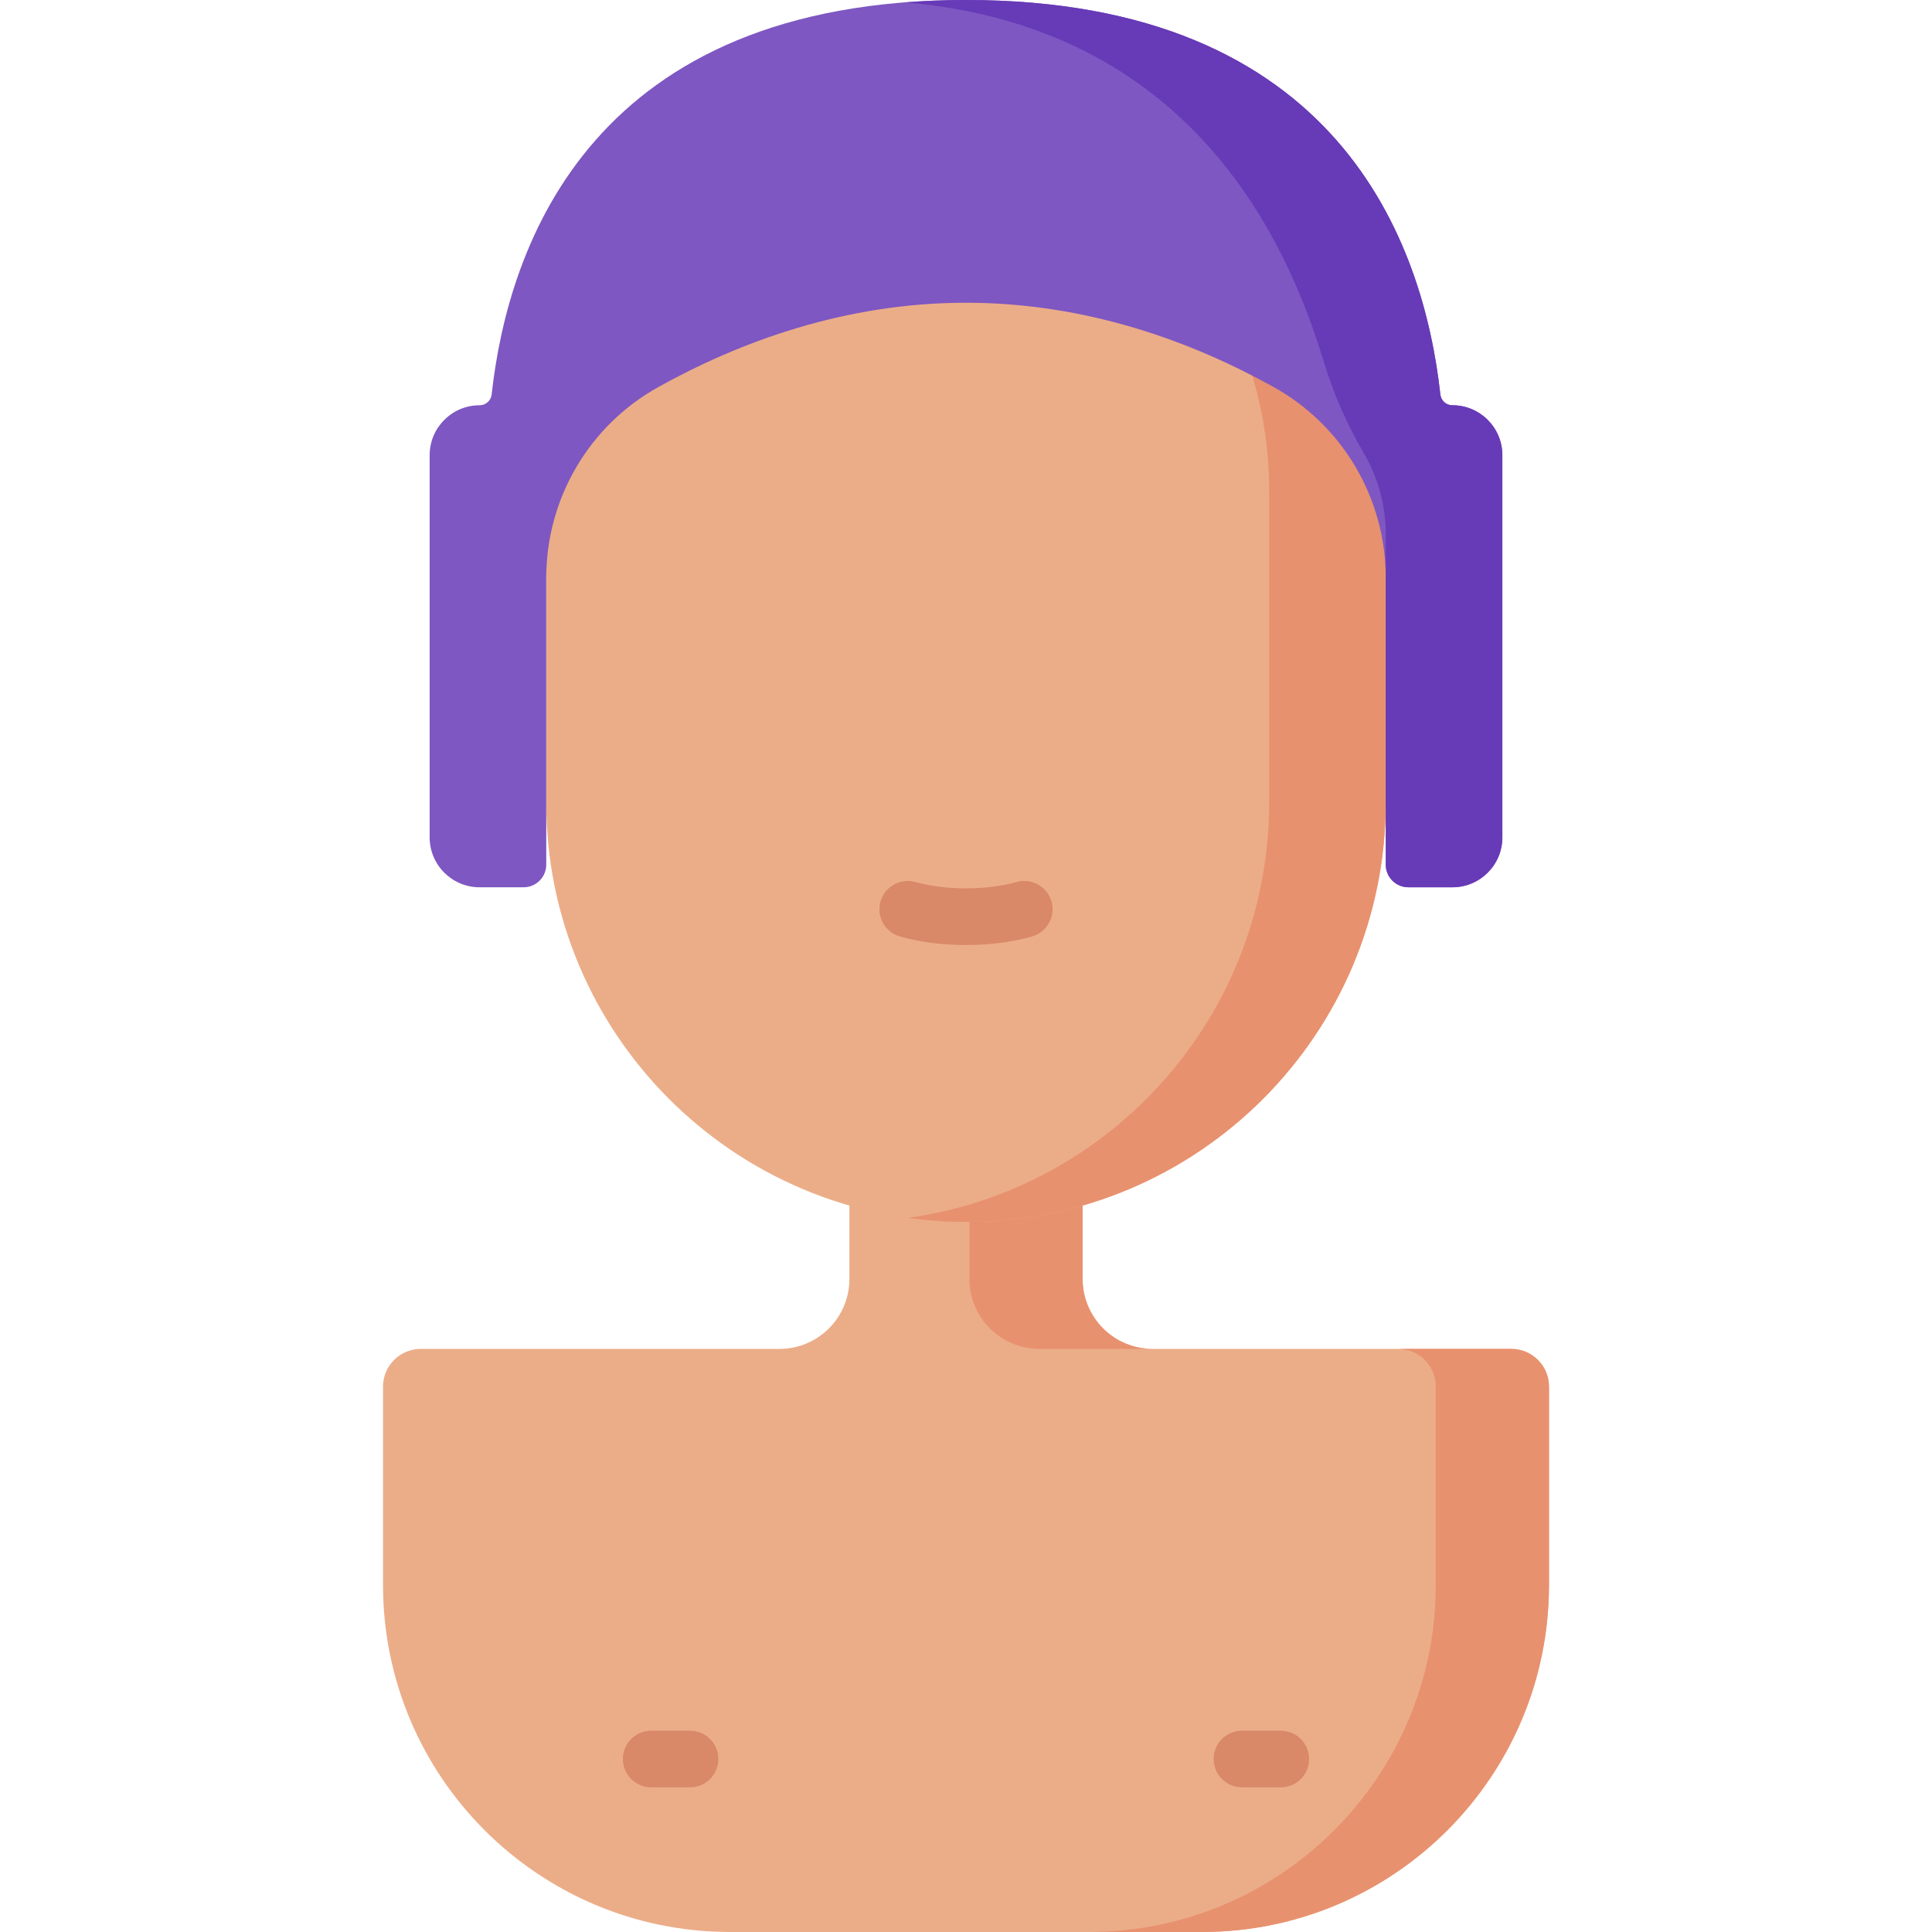
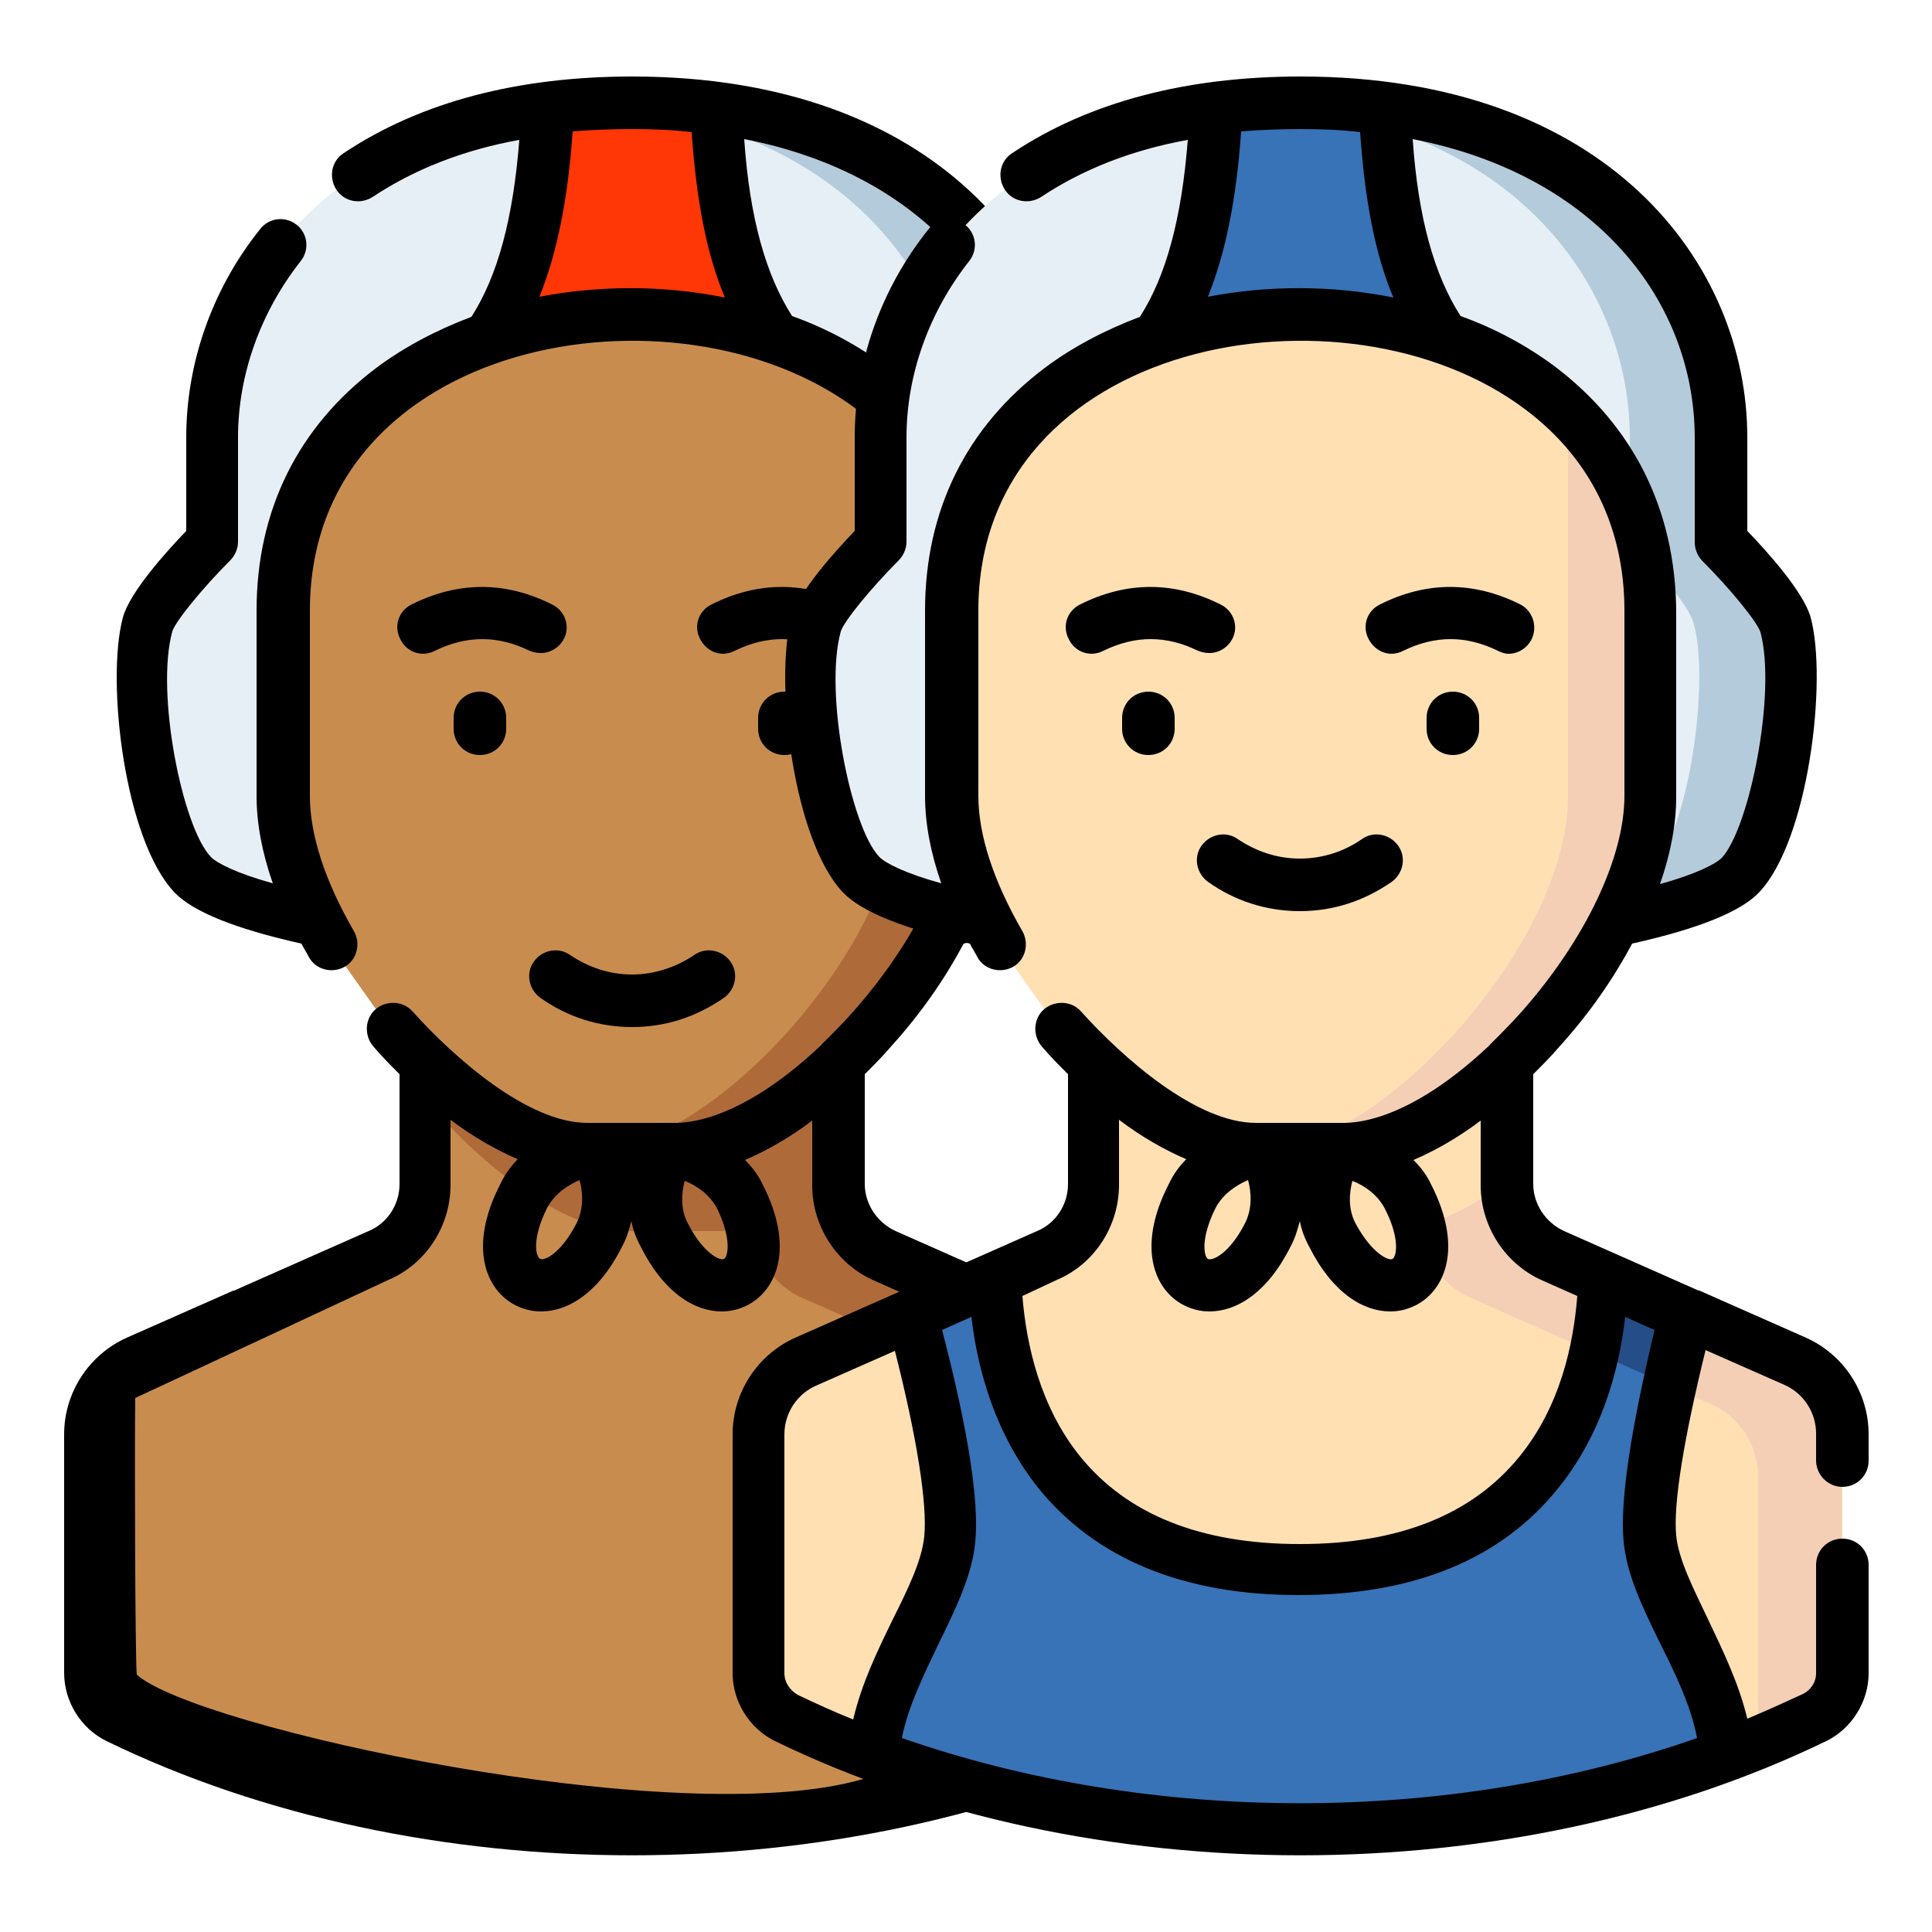
- <svg xmlns="http://www.w3.org/2000/svg" id="Capa_1" enable-background="new 0 0 512 512" height="512" viewBox="0 0 512 512" width="512">
-   <path d="m410.5 367.473v52.527c0 50.81-41.19 92-92 92h-125c-50.81 0-92-41.19-92-92v-52.527c0-5.523 4.477-10 10-10h95.06c10.239 0 18.54-8.301 18.54-18.54v-51.646h61.8v51.643c0 10.241 8.302 18.543 18.543 18.543h95.057c5.523 0 10 4.477 10 10z" fill="#ebad88" />
-   <path d="m275.443 357.473h30c-10.241 0-18.543-8.302-18.543-18.543v-51.643h-30v51.643c0 10.241 8.302 18.543 18.543 18.543z" fill="#e8916f" />
-   <path d="m400.5 357.473h-30c5.523 0 10 4.477 10 10v52.527c0 50.81-41.19 92-92 92h30c50.81 0 92-41.19 92-92v-52.527c0-5.523-4.477-10-10-10z" fill="#e8916f" />
-   <path d="m144.76 212.643v-82.654c0-57.946 46.975-104.921 104.921-104.921h12.638c57.946 0 104.921 46.975 104.921 104.921v82.654c0 61.401-49.776 111.177-111.177 111.177h-.126c-61.401 0-111.177-49.775-111.177-111.177z" fill="#ebad88" />
-   <path d="m262.328 25.068h-12.656c-3.074 0-6.115.14-9.122.399 53.669 4.624 95.79 49.654 95.79 104.531v82.635c0 56.187-41.673 102.632-95.79 110.123 5.027.696 10.159 1.064 15.377 1.064h.145c61.396 0 111.167-49.78 111.167-111.187v-82.635c.001-57.951-46.97-104.93-104.911-104.93z" fill="#e8916f" />
-   <g fill="#d98868">
-     <path d="m278.669 238.948c-1.114-3.989-5.252-6.32-9.241-5.206-8.028 2.245-18.822 2.243-26.856 0-3.992-1.115-8.127 1.217-9.241 5.207-1.114 3.989 1.217 8.126 5.207 9.24 5.387 1.504 11.425 2.256 17.464 2.256s12.077-.752 17.461-2.256c3.989-1.114 6.32-5.251 5.206-9.241z" />
-     <path d="m182.87 458.657h-10.3c-4.142 0-7.5 3.357-7.5 7.5s3.358 7.5 7.5 7.5h10.3c4.142 0 7.5-3.357 7.5-7.5s-3.358-7.5-7.5-7.5z" />
-     <path d="m339.43 458.657h-10.3c-4.143 0-7.5 3.357-7.5 7.5s3.357 7.5 7.5 7.5h10.3c4.143 0 7.5-3.357 7.5-7.5s-3.358-7.5-7.5-7.5z" />
+ <svg xmlns="http://www.w3.org/2000/svg" version="1.1" id="Capa_1" x="0px" y="0px" viewBox="362 -100 250 250" style="enable-background:new 362 -100 250 250;" xml:space="preserve">
+   <style type="text/css">
+ 	.st0{fill:#E6EFF5;}
+ 	.st1{fill:#B4CBDB;}
+ 	.st2{fill:#FF3606;}
+ 	.st3{fill:#C98C4F;}
+ 	.st4{fill:#AF6A3A;}
+ 	.st5{fill:#254D87;}
+ 	.st6{fill:#3872B7;}
+ 	.st7{fill:#FFE0B3;}
+ 	.st8{fill:#F4CFB5;}
+ </style>
+   <g>
+     <g>
+       <path class="st0" d="M506.5-19.2c-0.9-3.3-8.3-10.7-8.3-10.7s0-6.7,0-13.5c0-19.8-15.7-43.4-54.4-43.4s-54.4,23.6-54.4,43.4v13.5    c0,0-7.5,7.4-8.3,10.7c-2,7.4,0.5,26.8,5.9,32.4c3.8,4,19.1,6.5,19.1,6.5h75.5c0,0,15.3-2.6,19.1-6.5    C506,7.6,508.5-11.7,506.5-19.2z" />
+       <path class="st1" d="M506.5-19.2c-0.9-3.3-8.3-10.7-8.3-10.7s0-6.7,0-13.5c0-19.8-15.7-43.4-54.4-43.4c-2,0-4,0.1-5.9,0.2    c34.4,2.3,48.5,24.4,48.5,43.2v13.5c0,0,7.5,7.4,8.3,10.7c2,7.4-0.5,26.8-5.9,32.4c-3.8,4-19.1,6.5-19.1,6.5h11.8    c0,0,15.3-2.6,19.1-6.5C506,7.6,508.5-11.7,506.5-19.2z" />
+       <path class="st2" d="M432.8-86c-0.9,22.2-6.8,32.1-16.8,38h55.5c-10-5.8-15.9-15.8-16.8-38c-3.4-0.4-7.1-0.7-10.9-0.7    S436.2-86.5,432.8-86z" />
+       <path class="st3" d="M513.9,85.6v30.9c0,2.5-1.4,4.7-3.6,5.8c-18.7,9.1-41.7,14.4-66.5,14.4c-24.9,0-47.8-5.4-66.5-14.4    c-2.2-1.1-3.6-3.3-3.6-5.8V85.6c0-4.1,2.4-7.8,6.1-9.4L411,62.5c3.7-1.6,6-5.2,6-9.2V19.6h53.5v33.7c0,4,2.4,7.6,6,9.2l31.2,13.8    C511.5,77.9,513.9,81.6,513.9,85.6z" />
+       <path class="st4" d="M507.7,76.2l-31.2-13.8c-3.7-1.6-6-5.2-6-9.2V19.6H417V25h42.7v33.7c0,4,2.4,7.6,6,9.2L497,81.7    c3.7,1.6,6.1,5.3,6.1,9.4v30.9c0,1.6-0.6,3.1-1.6,4.2c3-1.2,5.9-2.5,8.8-3.9c2.2-1.1,3.6-3.3,3.6-5.8V85.6    C513.9,81.6,511.5,77.9,507.7,76.2z" />
+       <path class="st4" d="M470.5,52.9V19.6H417v22.6c8.2,9.7,18.6,17.1,26.4,17.1h11.9C459.8,59.2,465.2,56.8,470.5,52.9z" />
+       <path class="st3" d="M404.7,22.2c-3.8-6.4-6.2-13.2-6.2-19.2c0,0,0-7.7,0-24c0-51.1,90.3-51.1,90.3,0c0,20.9,0,24,0,24    c0,19.3-24.5,45.7-39.3,45.7h-11.9c-7.4,0-17.1-6.5-25.1-15.5" />
+       <path class="st4" d="M488.9-21c0-10.8-4.1-19.4-10.5-25.6c0,17.3,0,49.6,0,49.6c0,19.3-24.5,45.7-39.3,45.7h10.5    C464.5,48.7,489,22.3,489,3C489,3,488.9-0.2,488.9-21z" />
+       <path class="st5" d="M481.9,75l9.7,4.3c0.7-3.1,1.5-6.3,2.3-9.2l-10.8-4.7C483,68.5,482.6,71.8,481.9,75z" />
+       <path d="M513.9,92.4c1.9,0,3.4-1.5,3.4-3.4v-3.4c0-5.4-3.2-10.3-8.1-12.5l-13.8-6.1c0,0,0,0-0.1,0c-1.6-0.7,6.1,2.7-17.4-7.7    c-2.4-1.1-4-3.5-4-6.1V39c1.2-1.2,2.4-2.4,3.5-3.7c3.8-4.2,6.9-8.7,9.3-13.2c8.5-1.9,14-4.1,16.4-6.6c6.4-6.7,8.9-27.4,6.7-35.6    c-0.9-3.3-5.7-8.6-8.2-11.2v-12.1c0-22.5-18.1-46.7-57.8-46.7c-14.8,0-27.4,3.3-37.3,9.9c-1.6,1-2,3.1-1,4.7c1,1.6,3.1,2,4.7,1    c5.4-3.6,11.8-6.1,19-7.4c-0.8,10.2-2.8,17.6-6.2,22.9c-4.5,1.7-8.7,3.9-12.3,6.6C400.6-44.8,395.2-34,395.2-21    c0,16.2,0,23.9,0,24c0,3.5,0.7,7.3,2.1,11.3c-4.7-1.3-7.2-2.6-8-3.4c-3.7-3.8-7.2-21.3-5-29.2c0.4-1.3,3.9-5.6,7.5-9.2    c0.6-0.6,1-1.5,1-2.4v-13.5c0-8.1,2.9-16.2,8.1-22.8c1.2-1.5,0.9-3.6-0.5-4.7c-1.5-1.2-3.6-0.9-4.7,0.5c-6.2,7.7-9.6,17.3-9.6,27    v12.1c-2.5,2.6-7.3,7.9-8.2,11.2c-2.2,8.2,0.2,28.8,6.7,35.6c2.4,2.5,7.9,4.7,16.4,6.6c0.3,0.6,0.7,1.2,1,1.8    c0.9,1.6,3,2.1,4.6,1.2c1.6-0.9,2.1-3,1.2-4.6c-3.7-6.4-5.7-12.4-5.7-17.5c0-0.1,0-7.9,0-24c0-35.2,47.5-43.6,70.8-26    c8.4,6.3,12.8,15.3,12.8,26c0,20,0,23.7,0,24c0,8-5.1,18.6-13.2,27.8c-2.5,2.8-4.1,4.2-4.3,4.5c-11.9,11.2-19.2,9.9-19.5,10    c-0.1,0-10.6,0-10.7,0c-7.7,0-17.2-8.4-22.6-14.4c-1.2-1.4-3.4-1.5-4.8-0.3c-1.4,1.2-1.5,3.4-0.3,4.8c1.1,1.3,2.3,2.5,3.4,3.6    v14.2c0,2.7-1.6,5.1-4,6.1c-1.6,0.7,6.1-2.7-17.4,7.7c0,0,0,0-0.1,0l-13.8,6.1c-4.9,2.2-8.1,7.1-8.1,12.5v30.9    c0,3.7,2.2,7.2,5.5,8.8c40.5,19.7,95.4,19.7,136,0c3.3-1.6,5.5-5.1,5.5-8.8v-14c0-1.9-1.5-3.4-3.4-3.4s-3.4,1.5-3.4,3.4v14    c0,1.2-0.7,2.2-1.7,2.7c-2.4,1.1-4.8,2.2-7.2,3.2c-1.1-4.6-3.2-8.9-5.1-12.9c-1.9-4-3.8-7.7-4.1-10.8c-0.4-4.1,1-12.6,3.8-24    l10.2,4.5c2.5,1.1,4.1,3.6,4.1,6.3V89C510.5,90.8,512,92.4,513.9,92.4z M431.8-61.6c2.3-5.7,3.7-12.7,4.3-21.4    c2.5-0.2,5.1-0.3,7.7-0.3c2.7,0,5.2,0.1,7.7,0.4c0.6,8.7,1.9,15.7,4.3,21.4C447.9-63.1,439.6-63.1,431.8-61.6z M476.8-52.5    c-3.6-2.7-7.8-5-12.3-6.6c-3.4-5.3-5.5-12.7-6.2-22.9c23.7,4.6,36.5,21,36.5,38.7v13.5c0,0.9,0.4,1.8,1,2.4    c3.6,3.6,7.1,7.9,7.5,9.2c2.1,7.8-1.4,25.3-5,29.2c-0.8,0.8-3.3,2.1-8,3.4c1.4-4,2.1-7.8,2.1-11.3c0,0,0,0,0,0c0,0,0-3.4,0-24    C492.3-34,486.9-44.8,476.8-52.5z M455.7,62.9c-0.5,0.3-2.7-0.7-4.7-4.6c-1-1.9-0.8-4-0.4-5.5c1.5,0.6,3.2,1.7,4.2,3.6    C456.7,60.3,456.2,62.6,455.7,62.9z M443.8,52.1C443.8,52.1,443.8,52.1,443.8,52.1L443.8,52.1C443.8,52.1,443.8,52.1,443.8,52.1z     M432.8,56.3c1-1.9,2.8-3,4.2-3.6c0.4,1.5,0.6,3.6-0.4,5.6c-2,3.9-4.2,4.9-4.7,4.6C431.3,62.6,430.8,60.3,432.8,56.3z M412.3,65.6    c4.9-2.1,8-7,8-12.3v-8.4c2.9,2.2,5.9,3.9,8.7,5.1c-0.9,0.9-1.7,2-2.3,3.3c-4.1,8-1.9,13.6,2,15.6c1,0.5,2.1,0.8,3.3,0.8    c3.5,0,7.5-2.4,10.5-8.4c0.6-1.1,0.9-2.2,1.2-3.3c0.2,1.1,0.6,2.2,1.2,3.3c3,6,7,8.4,10.5,8.4c1.2,0,2.3-0.3,3.3-0.8    c3.9-2,6.1-7.6,2-15.6c0,0,0,0,0,0c-0.6-1.3-1.4-2.3-2.3-3.2c2.8-1.2,5.8-2.9,8.7-5.1v8.4c0,5.3,3.2,10.2,8,12.3l4.5,2    c-0.5,6.3-2.2,14.3-7.5,20.8c-6.1,7.5,32.2,32.8,1.6,41.7c-24,7-86.5-6.7-94-13.5c-0.2-1.3-0.3-28.8-0.2-35.8L412.3,65.6z" />
+       <path d="M420.7-7.1v1.4c0,1.9,1.5,3.4,3.4,3.4c1.9,0,3.4-1.5,3.4-3.4v-1.4c0-1.9-1.5-3.4-3.4-3.4C422.2-10.5,420.7-9,420.7-7.1z" />
+       <path d="M460.1-7.1v1.4c0,1.9,1.5,3.4,3.4,3.4c1.9,0,3.4-1.5,3.4-3.4v-1.4c0-1.9-1.5-3.4-3.4-3.4C461.6-10.5,460.1-9,460.1-7.1z" />
+       <path d="M470.7-15.4c1.2,0,2.4-0.7,3-1.9c0.8-1.7,0.1-3.7-1.5-4.5c-6-3-12.1-3-18.1,0c-1.7,0.8-2.4,2.8-1.5,4.5s2.8,2.4,4.5,1.5    c4.1-2,8.1-2,12.2,0C469.7-15.6,470.2-15.4,470.7-15.4z" />
+       <path d="M433.4-21.8c-6-3-12.1-3-18.1,0c-1.7,0.8-2.4,2.8-1.5,4.5c0.8,1.7,2.8,2.4,4.5,1.5c4.1-2,8.1-2,12.2,0    c0.5,0.2,1,0.3,1.5,0.3c1.2,0,2.4-0.7,3-1.9C435.8-19,435.1-21,433.4-21.8z" />
+       <path d="M443.8,26.1c-2.9,0-5.6-0.9-8-2.5c-1.5-1.1-3.6-0.7-4.7,0.8c-1.1,1.5-0.7,3.6,0.8,4.7c3.5,2.5,7.6,3.8,11.9,3.8    s8.3-1.3,11.9-3.8c1.5-1.1,1.9-3.2,0.8-4.7c-1.1-1.5-3.2-1.9-4.7-0.8C449.4,25.2,446.6,26.1,443.8,26.1z" />
+     </g>
+     <g>
+       <path class="st0" d="M593-19.2c-0.9-3.3-8.3-10.7-8.3-10.7s0-6.7,0-13.5c0-19.8-15.7-43.4-54.4-43.4s-54.4,23.6-54.4,43.4v13.5    c0,0-7.5,7.4-8.3,10.7c-2,7.4,0.5,26.8,5.9,32.4c3.8,4,19.1,6.5,19.1,6.5H568c0,0,15.3-2.6,19.1-6.5C592.5,7.6,595-11.7,593-19.2z    " />
+       <path class="st1" d="M593-19.2c-0.9-3.3-8.3-10.7-8.3-10.7s0-6.7,0-13.5c0-19.8-15.7-43.4-54.4-43.4c-2,0-4,0.1-5.9,0.2    c34.4,2.3,48.5,24.4,48.5,43.2v13.5c0,0,7.5,7.4,8.3,10.7c2,7.4-0.5,26.8-5.9,32.4c-3.8,4-19.1,6.5-19.1,6.5H568    c0,0,15.3-2.6,19.1-6.5C592.5,7.6,595-11.7,593-19.2z" />
+       <path class="st6" d="M519.3-86c-0.9,22.2-6.8,32.1-16.8,38H558c-10-5.8-15.9-15.8-16.8-38c-3.4-0.4-7.1-0.7-10.9-0.7    C526.4-86.7,522.7-86.5,519.3-86z" />
+       <path class="st7" d="M600.4,85.6v30.9c0,2.5-1.4,4.7-3.6,5.8c-18.7,9.1-41.7,14.4-66.5,14.4c-24.9,0-47.8-5.4-66.5-14.4    c-2.2-1.1-3.6-3.3-3.6-5.8V85.6c0-4.1,2.4-7.8,6.1-9.4l31.2-13.8c3.7-1.6,6-5.2,6-9.2V19.6H557v33.7c0,4,2.4,7.6,6,9.2l31.2,13.8    C598,77.9,600.4,81.6,600.4,85.6z" />
+       <path class="st8" d="M594.2,76.2L563,62.5c-3.7-1.6-6-5.2-6-9.2V19.6h-53.5V25h42.7v33.7c0,4,2.4,7.6,6,9.2l31.2,13.8    c3.7,1.6,6.1,5.3,6.1,9.4v30.9c0,1.6-0.6,3.1-1.6,4.2c3-1.2,5.9-2.5,8.8-3.9c2.2-1.1,3.6-3.3,3.6-5.8V85.6    C600.4,81.6,598,77.9,594.2,76.2z" />
+       <path class="st7" d="M557,52.9V19.6h-53.5v22.6c8.2,9.7,18.6,17.1,26.4,17.1h11.9C546.3,59.2,551.7,56.8,557,52.9z" />
+       <path class="st7" d="M491.2,22.2C487.4,15.8,485,9,485,3c0,0,0-7.7,0-24c0-51.1,90.3-51.1,90.3,0c0,20.9,0,24,0,24    c0,19.3-24.5,45.7-39.3,45.7h-11.9c-7.4,0-17.1-6.5-25.1-15.5" />
+       <path class="st8" d="M575.4-21c0-10.8-4.1-19.4-10.5-25.6c0,17.3,0,49.6,0,49.6c0,19.3-24.5,45.7-39.3,45.7h10.5    c14.8,0,39.3-26.4,39.3-45.7C575.5,3,575.4-0.2,575.4-21z" />
+       <path class="st6" d="M475.1,127.1c16.3,6.1,35.1,9.6,55.1,9.6c20,0,38.8-3.5,55.1-9.6c-0.7-10.4-9.1-19.9-9.9-28    c-0.6-6.3,2.3-19.1,4.9-29l-10.8-4.7c-0.6,16.7-8.5,37.5-39.4,37.5c-30.8,0-38.8-20.8-39.4-37.5l-10.8,4.7c2.6,10,5.5,22.7,4.9,29    C484.3,107.2,475.8,116.7,475.1,127.1z" />
+       <path class="st5" d="M568.4,75l9.7,4.3c0.7-3.1,1.5-6.3,2.3-9.2l-10.8-4.7C569.5,68.5,569.1,71.8,568.4,75z" />
+       <path d="M600.4,92.4c1.9,0,3.4-1.5,3.4-3.4v-3.4c0-5.4-3.2-10.3-8.1-12.5l-13.8-6.1c0,0,0,0-0.1,0c-1.6-0.7,6.1,2.7-17.4-7.7    c-2.4-1.1-4-3.5-4-6.1V39c1.2-1.2,2.4-2.4,3.5-3.7c3.8-4.2,6.9-8.7,9.3-13.2c8.5-1.9,14-4.1,16.4-6.6c6.4-6.7,8.9-27.4,6.7-35.6    c-0.9-3.3-5.7-8.6-8.2-11.2v-12.1c0-22.5-18.1-46.7-57.8-46.7c-14.8,0-27.4,3.3-37.3,9.9c-1.6,1-2,3.1-1,4.7c1,1.6,3.1,2,4.7,1    c5.4-3.6,11.8-6.1,19-7.4c-0.8,10.2-2.8,17.6-6.2,22.9c-4.5,1.7-8.7,3.9-12.3,6.6C487.1-44.8,481.7-34,481.7-21    c0,16.2,0,23.9,0,24c0,3.5,0.7,7.3,2.1,11.3c-4.7-1.3-7.2-2.6-8-3.4c-3.7-3.8-7.2-21.3-5-29.2c0.4-1.3,3.9-5.6,7.5-9.2    c0.6-0.6,1-1.5,1-2.4v-13.5c0-8.1,2.9-16.2,8.1-22.8c1.2-1.5,0.9-3.6-0.5-4.7c-1.5-1.2-3.6-0.9-4.7,0.5c-6.2,7.7-9.6,17.3-9.6,27    v12.1c-2.5,2.6-7.3,7.9-8.2,11.2c-2.2,8.2,0.2,28.8,6.7,35.6c2.4,2.5,7.9,4.7,16.4,6.6c0.3,0.6,0.7,1.2,1,1.8    c0.9,1.6,3,2.1,4.6,1.2c1.6-0.9,2.1-3,1.2-4.6c-3.7-6.4-5.7-12.4-5.7-17.5c0-0.1,0-7.9,0-24c0-35.2,47.5-43.6,70.8-26    c8.4,6.3,12.8,15.3,12.8,26c0,20,0,23.7,0,24c0,8-5.1,18.6-13.2,27.8c-2.5,2.8-4.1,4.2-4.3,4.5c-11.9,11.2-19.2,9.9-19.5,10    c-0.1,0-10.6,0-10.7,0c-7.7,0-17.2-8.4-22.6-14.4c-1.2-1.4-3.4-1.5-4.8-0.3c-1.4,1.2-1.5,3.4-0.3,4.8c1.1,1.3,2.3,2.5,3.4,3.6    v14.2c0,2.7-1.6,5.1-4,6.1c-1.6,0.7,6.1-2.7-17.4,7.7c0,0,0,0-0.1,0l-13.8,6.1c-4.9,2.2-8.1,7.1-8.1,12.5v30.9    c0,3.7,2.2,7.2,5.5,8.8c40.5,19.7,95.4,19.7,136,0c3.3-1.6,5.5-5.1,5.5-8.8v-14c0-1.9-1.5-3.4-3.4-3.4s-3.4,1.5-3.4,3.4v14    c0,1.2-0.7,2.2-1.7,2.7c-2.4,1.1-4.8,2.2-7.2,3.2c-1.1-4.6-3.2-8.9-5.1-12.9c-1.9-4-3.8-7.7-4.1-10.8c-0.4-4.1,1-12.6,3.8-24    l10.2,4.5c2.5,1.1,4.1,3.6,4.1,6.3V89C597,90.8,598.5,92.4,600.4,92.4z M518.3-61.6c2.3-5.7,3.7-12.7,4.3-21.4    c2.5-0.2,5.1-0.3,7.7-0.3c2.7,0,5.2,0.1,7.7,0.4c0.6,8.7,1.9,15.7,4.3,21.4C534.4-63.1,526.1-63.1,518.3-61.6z M563.3-52.5    c-3.6-2.7-7.8-5-12.3-6.6c-3.4-5.3-5.5-12.7-6.2-22.9c23.7,4.6,36.5,21,36.5,38.7v13.5c0,0.9,0.4,1.8,1,2.4    c3.6,3.6,7.1,7.9,7.5,9.2c2.1,7.8-1.4,25.3-5,29.2c-0.8,0.8-3.3,2.1-8,3.4c1.4-4,2.1-7.8,2.1-11.3c0,0,0,0,0,0c0,0,0-3.4,0-24    C578.8-34,573.4-44.8,563.3-52.5z M542.2,62.9c-0.5,0.3-2.7-0.7-4.8-4.6c-1-1.9-0.8-4-0.4-5.5c1.5,0.6,3.2,1.7,4.2,3.6    C543.2,60.3,542.7,62.6,542.2,62.9z M530.2,52.1C530.2,52.1,530.2,52.1,530.2,52.1L530.2,52.1C530.2,52.1,530.2,52.1,530.2,52.1z     M519.3,56.3c1-1.9,2.8-3,4.2-3.6c0.4,1.5,0.6,3.6-0.4,5.6c-2,3.9-4.2,4.9-4.8,4.6C517.8,62.6,517.3,60.3,519.3,56.3z M498.8,65.6    c4.9-2.1,8-7,8-12.3v-8.4c2.9,2.2,5.9,3.9,8.7,5.1c-0.9,0.9-1.7,2-2.3,3.3c-4.1,8-1.9,13.6,2,15.6c1,0.5,2.1,0.8,3.3,0.8    c3.5,0,7.5-2.4,10.5-8.4c0.6-1.1,0.9-2.2,1.2-3.3c0.2,1.1,0.6,2.2,1.2,3.3c3,6,7,8.4,10.5,8.4c1.2,0,2.3-0.3,3.3-0.8    c3.9-2,6.1-7.6,2-15.6c0,0,0,0,0,0c-0.6-1.3-1.4-2.3-2.3-3.2c2.8-1.2,5.8-2.9,8.7-5.1v8.4c0,5.3,3.2,10.2,8,12.3l4.5,2    c-0.5,6.3-2.2,14.3-7.5,20.8c-6.1,7.5-15.6,11.3-28.4,11.3s-22.3-3.8-28.4-11.3c-5.2-6.4-7-14.5-7.5-20.8L498.8,65.6z     M463.5,116.5V85.6c0-2.7,1.6-5.2,4.1-6.3l10.2-4.5c2.9,11.4,4.2,19.9,3.8,24c-0.3,3.1-2.1,6.8-4.1,10.8c-1.9,3.9-4,8.2-5.1,12.9    c-2.5-1-4.9-2.1-7.2-3.2C464.2,118.7,463.5,117.7,463.5,116.5z M572.1,99.5c0.4,4.3,2.5,8.6,4.7,13.1c2,4,4,8.1,4.8,12.3    c-32.2,11.3-70.8,11.2-102.9,0c0.8-4.1,2.9-8.3,4.8-12.3c2.2-4.5,4.3-8.8,4.7-13.1c0.5-5.2-0.9-14.4-4.3-27.4l3.8-1.7    c0.8,6.9,3.1,15.2,8.7,22.2c7.4,9.1,18.7,13.8,33.6,13.8s26.2-4.6,33.6-13.8c5.6-6.9,7.9-15.2,8.7-22.2l3.8,1.7    C573,85.1,571.6,94.3,572.1,99.5z" />
+       <path d="M507.2-7.1v1.4c0,1.9,1.5,3.4,3.4,3.4c1.9,0,3.4-1.5,3.4-3.4v-1.4c0-1.9-1.5-3.4-3.4-3.4C508.7-10.5,507.2-9,507.2-7.1z" />
+       <path d="M546.6-7.1v1.4c0,1.9,1.5,3.4,3.4,3.4c1.9,0,3.4-1.5,3.4-3.4v-1.4c0-1.9-1.5-3.4-3.4-3.4C548.1-10.5,546.6-9,546.6-7.1z" />
+       <path d="M557.2-15.4c1.2,0,2.4-0.7,3-1.9c0.8-1.7,0.1-3.7-1.5-4.5c-6-3-12.1-3-18.1,0c-1.7,0.8-2.4,2.8-1.5,4.5s2.8,2.4,4.5,1.5    c4.1-2,8.1-2,12.2,0C556.2-15.6,556.7-15.4,557.2-15.4z" />
+       <path d="M519.9-21.8c-6-3-12.1-3-18.1,0c-1.7,0.8-2.4,2.8-1.5,4.5c0.8,1.7,2.8,2.4,4.5,1.5c4.1-2,8.1-2,12.2,0    c0.5,0.2,1,0.3,1.5,0.3c1.2,0,2.4-0.7,3-1.9C522.3-19,521.6-21,519.9-21.8z" />
+       <path d="M530.2,11.1c-2.9,0-5.6-0.9-8-2.5c-1.5-1.1-3.6-0.7-4.7,0.8c-1.1,1.5-0.7,3.6,0.8,4.7c3.5,2.5,7.6,3.8,11.9,3.8    s8.3-1.3,11.9-3.8c1.5-1.1,1.9-3.2,0.8-4.7c-1.1-1.5-3.2-1.9-4.7-0.8C535.9,10.2,533.1,11.1,530.2,11.1z" />
+     </g>
  </g>
-   <path d="m384.905 107.396c-1.638 0-3.016-1.224-3.195-2.853-4.434-40.153-26.939-104.543-125.71-104.543s-121.276 64.39-125.709 104.544c-.18 1.628-1.557 2.853-3.195 2.853-7.31 0-13.235 5.926-13.235 13.235v101.274c0 7.308 5.925 13.233 13.233 13.233h11.667c3.314 0 6-2.686 6-6v-76.021c0-20.986 11.35-40.341 29.691-50.538 21.348-11.87 49.321-22.35 81.548-22.35s60.2 10.48 81.549 22.35c18.341 10.198 29.691 29.553 29.691 50.538v76.021c0 3.314 2.686 6 6 6h11.667c7.308 0 13.233-5.925 13.233-13.233v-101.274c0-7.31-5.926-13.236-13.235-13.236z" fill="#7e57c2" />
-   <path d="m384.836 107.397c-1.613.008-2.949-1.246-3.126-2.849-4.432-40.154-26.936-104.548-125.71-104.548-5.64 0-11.02.22-16.173.623 75.981 6.515 101.284 63.208 110.988 95.228 2.563 8.457 6.133 16.568 10.598 24.194 3.816 6.517 5.827 13.933 5.827 21.485v87.608c0 3.314 2.686 6 6 6h11.667c7.308 0 13.233-5.925 13.233-13.233v-101.273c0-7.334-5.963-13.274-13.304-13.235z" fill="#673ab7" />
</svg>
